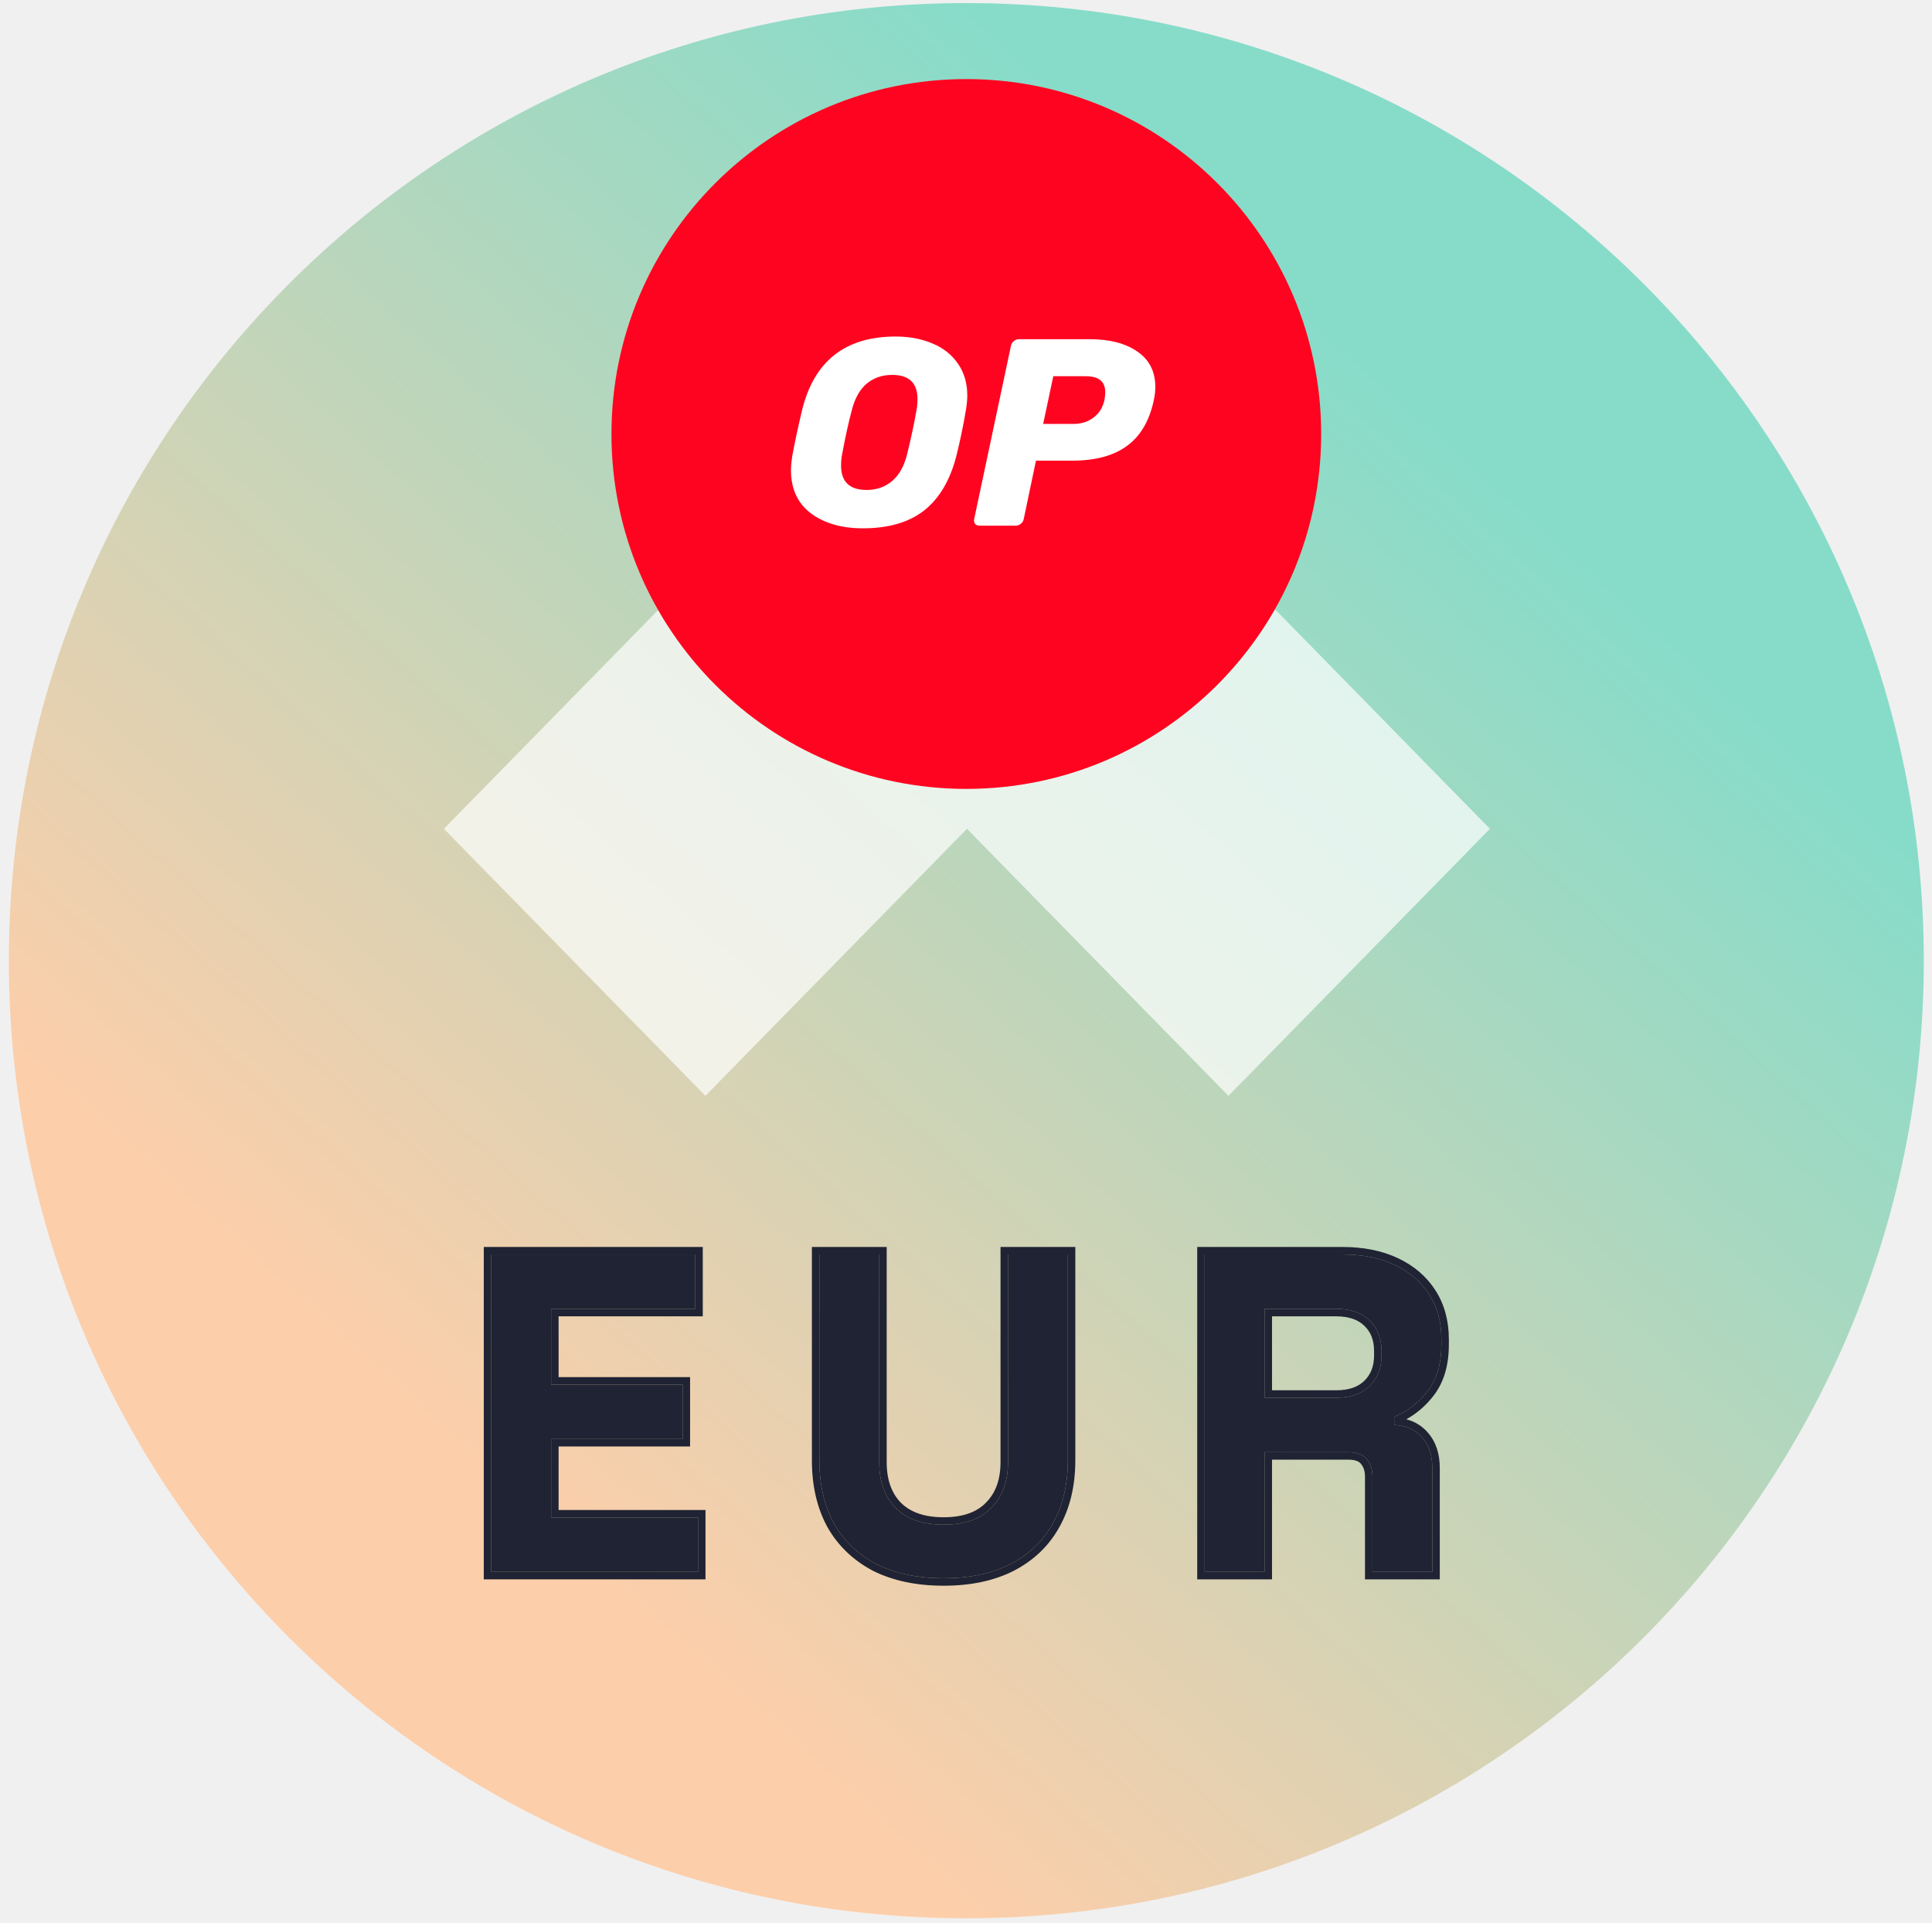
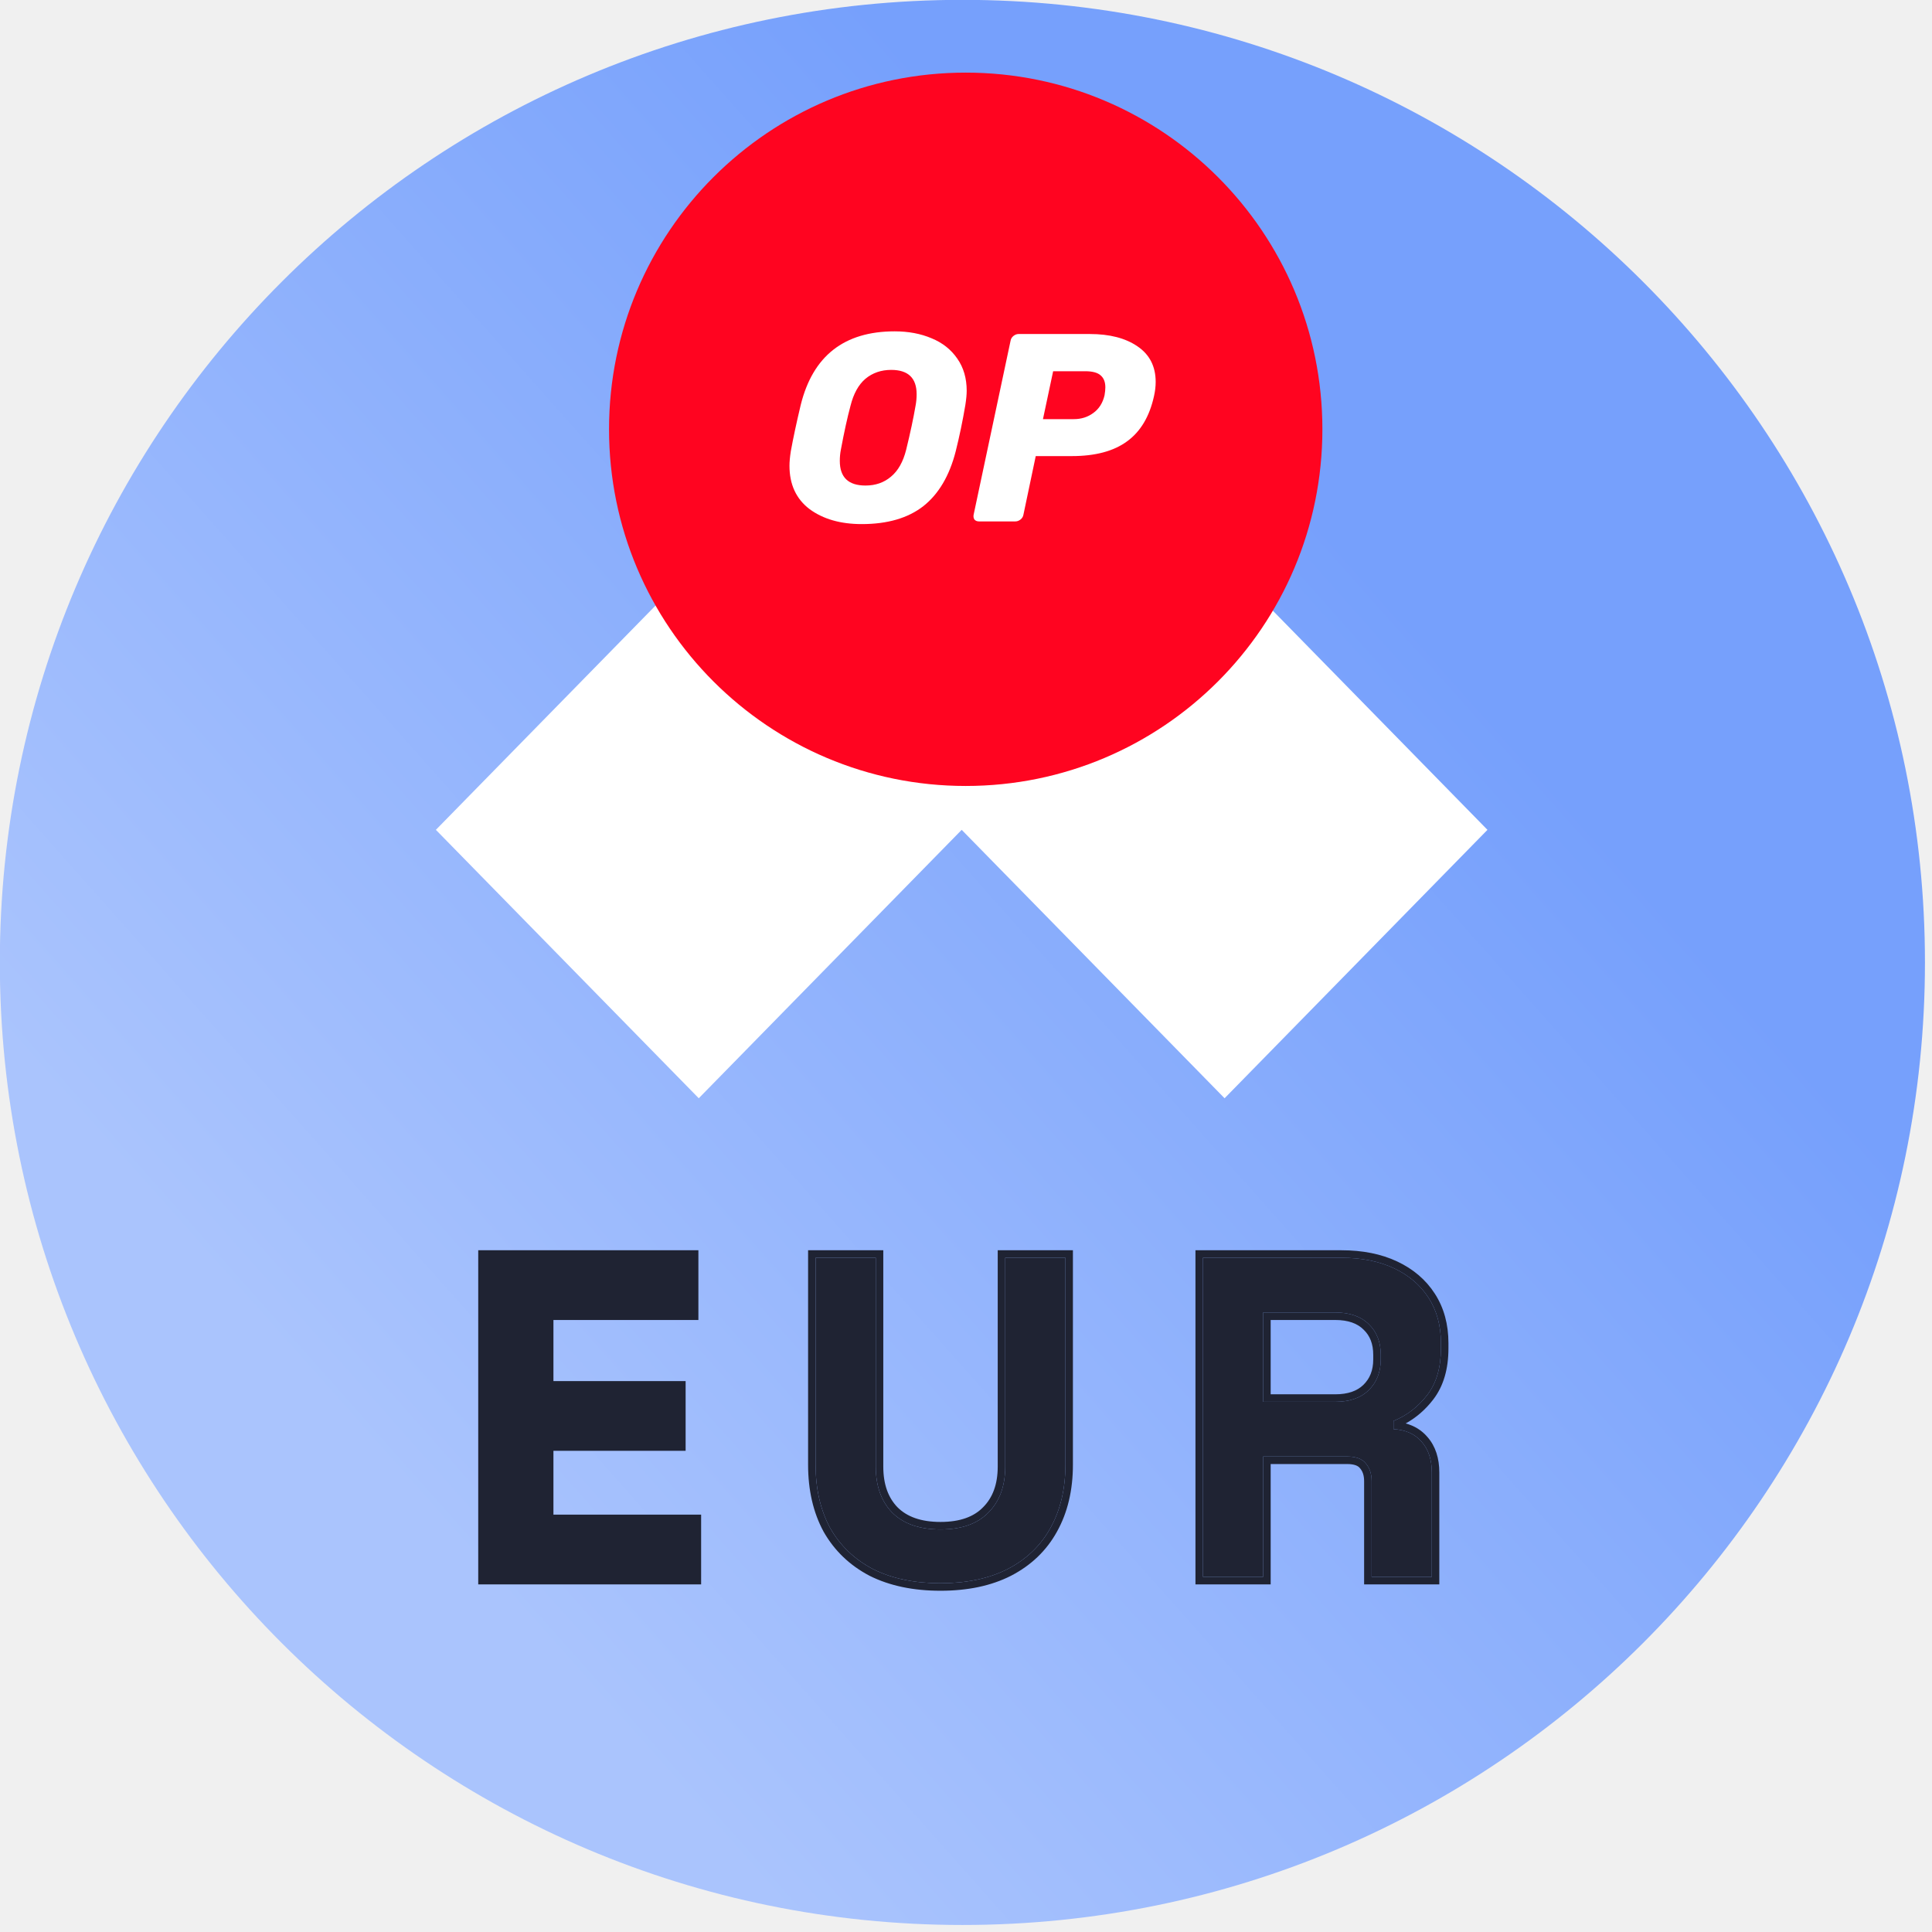
- <svg xmlns="http://www.w3.org/2000/svg" width="196" height="195" viewBox="0 0 196 195" fill="none">
-   <circle cx="98.032" cy="97.447" r="97.135" fill="url(#paint0_linear_3180_39637)" />
-   <g opacity="0.7">
-     <path d="M151.153 84.07L98.097 29.891L45.035 84.07L71.563 111.156L98.097 84.07L124.625 111.156L151.153 84.07Z" fill="white" />
+ <svg xmlns="http://www.w3.org/2000/svg" width="195" height="195" viewBox="0 0 195 195" fill="none">
+   <g clip-path="url(#clip0_6707_287856)">
+     <circle cx="97.136" cy="97.138" r="97.153" fill="url(#paint0_linear_6707_287856)" />
+     <path d="M150.132 83.757L97.065 29.569L43.994 83.757L70.527 110.849L97.065 83.757L123.599 110.849L150.132 83.757Z" fill="white" />
+     <path d="M94.927 159.799C92.289 159.799 90.02 159.324 88.118 158.373C86.247 157.391 84.805 156.011 83.793 154.232C82.811 152.422 82.321 150.291 82.321 147.837V126.949H88.394V148.021C88.394 149.984 88.946 151.533 90.05 152.668C91.185 153.803 92.811 154.37 94.927 154.37C97.044 154.37 98.654 153.803 99.758 152.668C100.893 151.533 101.46 149.984 101.46 148.021V126.949H107.534V147.837C107.534 150.291 107.027 152.422 106.015 154.232C105.034 156.011 103.592 157.391 101.69 158.373C99.82 159.324 97.565 159.799 94.927 159.799Z" fill="#1F2333" />
+     <path d="M121.418 159.155V126.949H135.405C137.43 126.949 139.193 127.302 140.696 128.007C142.199 128.713 143.365 129.709 144.193 130.998C145.021 132.286 145.435 133.804 145.435 135.553V136.105C145.435 138.037 144.975 139.601 144.055 140.798C143.135 141.994 142 142.868 140.65 143.42V144.248C141.877 144.31 142.828 144.739 143.503 145.536C144.177 146.303 144.515 147.331 144.515 148.619V159.155H138.442V149.493C138.442 148.757 138.242 148.159 137.844 147.699C137.476 147.239 136.847 147.009 135.957 147.009H127.492V159.155H121.418ZM127.492 141.488H134.761C136.203 141.488 137.322 141.104 138.12 140.337C138.948 139.54 139.362 138.497 139.362 137.209V136.749C139.362 135.461 138.963 134.433 138.166 133.666C137.368 132.869 136.233 132.47 134.761 132.47H127.492V141.488Z" fill="#1F2333" />
+     <path fill-rule="evenodd" clip-rule="evenodd" d="M48.269 159.913V126.191H70.49V133.228H55.859V139.395H69.201V146.433H55.859V152.876H70.766V159.913H48.269ZM87.772 159.048L87.765 159.044C85.77 157.998 84.22 156.516 83.134 154.607L83.13 154.6L83.126 154.594C82.074 152.654 81.562 150.393 81.562 147.837V126.191H89.152V148.021C89.152 149.834 89.657 151.175 90.59 152.135C91.541 153.085 92.948 153.612 94.927 153.612C96.91 153.612 98.296 153.083 99.214 152.139L99.222 152.132C100.184 151.17 100.702 149.831 100.702 148.021V126.191H108.291V147.837C108.291 150.395 107.763 152.659 106.678 154.6C105.62 156.517 104.065 158 102.038 159.047L102.034 159.049C100.032 160.066 97.654 160.557 94.927 160.557C92.199 160.557 89.808 160.066 87.778 159.051L87.772 159.048ZM106.015 154.232C107.027 152.422 107.534 150.291 107.534 147.837V126.949H101.46V148.021C101.46 149.984 100.893 151.533 99.758 152.668C98.654 153.803 97.044 154.37 94.927 154.37C92.811 154.37 91.185 153.803 90.05 152.668C88.946 151.533 88.394 149.984 88.394 148.021V126.949H82.321V147.837C82.321 150.291 82.811 152.422 83.793 154.232C84.805 156.011 86.247 157.391 88.118 158.373C90.02 159.324 92.289 159.799 94.927 159.799C97.565 159.799 99.82 159.324 101.69 158.373C103.592 157.391 105.034 156.011 106.015 154.232ZM120.66 159.913V126.191H135.405C137.517 126.191 139.395 126.559 141.018 127.321C142.639 128.082 143.919 129.169 144.83 130.588C145.748 132.015 146.193 133.68 146.193 135.553V136.105C146.193 138.157 145.703 139.898 144.655 141.26C143.876 142.273 142.95 143.079 141.878 143.671C142.749 143.904 143.493 144.354 144.076 145.041C144.899 145.979 145.273 147.199 145.273 148.619V159.913H137.683V149.493C137.683 148.9 137.526 148.49 137.27 148.195L137.261 148.184L137.251 148.173C137.088 147.969 136.736 147.767 135.957 147.767H128.25V159.913H120.66ZM127.492 147.009H135.957C136.847 147.009 137.476 147.239 137.844 147.699C138.242 148.159 138.442 148.757 138.442 149.493V159.155H144.515V148.619C144.515 147.331 144.177 146.303 143.503 145.536C142.828 144.739 141.877 144.31 140.65 144.248V143.42C142 142.868 143.135 141.994 144.055 140.798C144.975 139.601 145.435 138.037 145.435 136.105V135.553C145.435 133.804 145.021 132.286 144.193 130.998C143.365 129.709 142.199 128.713 140.696 128.007C139.193 127.302 137.43 126.949 135.405 126.949H121.418V159.155H127.492V147.009ZM137.635 134.208L137.629 134.202C137.014 133.587 136.096 133.228 134.761 133.228H128.25V140.73H134.761C136.068 140.73 136.976 140.385 137.594 139.791C138.255 139.155 138.603 138.318 138.603 137.209V136.749C138.603 135.63 138.264 134.813 137.64 134.213L137.635 134.208ZM138.12 140.337C137.322 141.104 136.203 141.488 134.761 141.488H127.492V132.47H134.761C136.233 132.47 137.368 132.869 138.166 133.666C138.963 134.433 139.362 135.461 139.362 136.749V137.209C139.362 138.497 138.948 139.54 138.12 140.337Z" fill="#1F2333" />
  </g>
-   <path d="M49.838 159.445V127.245H70.538V132.765H55.91V140.447H69.25V145.967H55.91V153.925H70.814V159.445H49.838Z" fill="#1F2333" />
-   <path d="M95.728 160.089C93.091 160.089 90.822 159.614 88.92 158.663C87.05 157.682 85.608 156.302 84.596 154.523C83.615 152.714 83.124 150.582 83.124 148.129V127.245H89.196V148.313C89.196 150.276 89.748 151.824 90.852 152.959C91.987 154.094 93.612 154.661 95.728 154.661C97.844 154.661 99.454 154.094 100.558 152.959C101.693 151.824 102.26 150.276 102.26 148.313V127.245H108.332V148.129C108.332 150.582 107.826 152.714 106.814 154.523C105.833 156.302 104.392 157.682 102.49 158.663C100.62 159.614 98.366 160.089 95.728 160.089Z" fill="#1F2333" />
-   <path d="M122.215 159.445V127.245H136.199C138.223 127.245 139.986 127.598 141.489 128.303C142.991 129.008 144.157 130.005 144.985 131.293C145.813 132.581 146.227 134.099 146.227 135.847V136.399C146.227 138.331 145.767 139.895 144.847 141.091C143.927 142.287 142.792 143.161 141.443 143.713V144.541C142.669 144.602 143.62 145.032 144.295 145.829C144.969 146.596 145.307 147.623 145.307 148.911V159.445H139.235V149.785C139.235 149.049 139.035 148.451 138.637 147.991C138.269 147.531 137.64 147.301 136.751 147.301H128.287V159.445H122.215ZM128.287 141.781H135.555C136.996 141.781 138.115 141.398 138.913 140.631C139.741 139.834 140.155 138.791 140.155 137.503V137.043C140.155 135.755 139.756 134.728 138.959 133.961C138.161 133.164 137.027 132.765 135.555 132.765H128.287V141.781Z" fill="#1F2333" />
-   <path fill-rule="evenodd" clip-rule="evenodd" d="M49.08 160.203V126.487H71.296V133.523H56.668V139.689H70.008V146.725H56.668V153.167H71.572V160.203H49.08ZM55.91 153.925V145.967H69.25V140.447H55.91V132.765H70.538V127.245H49.838V159.445H70.814V153.925H55.91ZM88.575 159.338L88.568 159.334C86.573 158.288 85.024 156.807 83.938 154.898L83.934 154.891L83.93 154.884C82.878 152.944 82.366 150.684 82.366 148.129V126.487H89.954V148.313C89.954 150.126 90.459 151.466 91.392 152.427C92.344 153.376 93.749 153.903 95.728 153.903C97.711 153.903 99.097 153.374 100.015 152.43L100.022 152.423C100.984 151.461 101.502 150.122 101.502 148.313V126.487H109.09V148.129C109.09 150.687 108.562 152.95 107.477 154.891C106.419 156.807 104.865 158.29 102.838 159.336L102.834 159.339C100.833 160.355 98.455 160.847 95.728 160.847C93.001 160.847 90.61 160.355 88.581 159.341L88.575 159.338ZM106.814 154.523C107.826 152.714 108.332 150.582 108.332 148.129V127.245H102.26V148.313C102.26 150.276 101.693 151.824 100.558 152.959C99.454 154.094 97.844 154.661 95.728 154.661C93.612 154.661 91.987 154.094 90.852 152.959C89.748 151.824 89.196 150.276 89.196 148.313V127.245H83.124V148.129C83.124 150.582 83.615 152.714 84.596 154.523C85.608 156.302 87.05 157.682 88.92 158.663C90.822 159.614 93.091 160.089 95.728 160.089C98.366 160.089 100.62 159.614 102.49 158.663C104.392 157.682 105.833 156.302 106.814 154.523ZM121.457 160.203V126.487H136.199C138.31 126.487 140.188 126.855 141.811 127.617C143.431 128.377 144.711 129.465 145.622 130.883C146.539 132.31 146.985 133.975 146.985 135.847V136.399C146.985 138.451 146.495 140.191 145.447 141.553C144.669 142.566 143.742 143.372 142.671 143.964C143.542 144.196 144.285 144.647 144.868 145.334C145.691 146.271 146.065 147.491 146.065 148.911V160.203H138.477V149.785C138.477 149.191 138.319 148.782 138.064 148.487L138.054 148.476L138.045 148.464C137.882 148.261 137.53 148.059 136.751 148.059H129.045V160.203H121.457ZM128.287 147.301H136.751C137.64 147.301 138.269 147.531 138.637 147.991C139.035 148.451 139.235 149.049 139.235 149.785V159.445H145.307V148.911C145.307 147.623 144.969 146.596 144.295 145.829C143.62 145.032 142.669 144.602 141.443 144.541V143.713C142.792 143.161 143.927 142.287 144.847 141.091C145.767 139.895 146.227 138.331 146.227 136.399V135.847C146.227 134.099 145.813 132.581 144.985 131.293C144.157 130.005 142.991 129.008 141.489 128.303C139.986 127.598 138.223 127.245 136.199 127.245H122.215V159.445H128.287V147.301ZM138.428 134.502L138.423 134.497C137.807 133.881 136.889 133.523 135.555 133.523H129.045V141.023H135.555C136.861 141.023 137.77 140.678 138.387 140.085C139.048 139.448 139.397 138.612 139.397 137.503V137.043C139.397 135.924 139.057 135.107 138.433 134.507L138.428 134.502ZM138.913 140.631C138.115 141.398 136.996 141.781 135.555 141.781H128.287V132.765H135.555C137.027 132.765 138.161 133.164 138.959 133.961C139.756 134.728 140.155 135.755 140.155 137.043V137.503C140.155 138.791 139.741 139.834 138.913 140.631Z" fill="#1F2333" />
-   <g clip-path="url(#clip0_3180_39637)">
-     <path d="M98.032 80.022C117.914 80.022 134.032 63.904 134.032 44.022C134.032 24.14 117.914 8.022 98.032 8.022C78.15 8.022 62.032 24.14 62.032 44.022C62.032 63.904 78.15 80.022 98.032 80.022Z" fill="#FF0420" />
-     <path d="M87.54 53.59C85.396 53.59 83.64 53.086 82.271 52.077C80.92 51.05 80.244 49.591 80.244 47.7C80.244 47.304 80.289 46.817 80.379 46.241C80.614 44.944 80.947 43.386 81.379 41.566C82.604 36.613 85.765 34.136 90.863 34.136C92.25 34.136 93.493 34.37 94.592 34.838C95.691 35.289 96.555 35.973 97.186 36.892C97.816 37.792 98.131 38.873 98.131 40.134C98.131 40.513 98.086 40.99 97.996 41.566C97.726 43.169 97.402 44.728 97.023 46.241C96.393 48.709 95.303 50.555 93.754 51.78C92.205 52.987 90.133 53.59 87.54 53.59ZM87.918 49.699C88.927 49.699 89.782 49.402 90.485 48.808C91.205 48.213 91.719 47.304 92.025 46.079C92.439 44.385 92.754 42.908 92.971 41.647C93.043 41.269 93.079 40.882 93.079 40.486C93.079 38.846 92.223 38.027 90.512 38.027C89.503 38.027 88.638 38.324 87.918 38.918C87.215 39.513 86.711 40.422 86.405 41.647C86.081 42.854 85.756 44.331 85.432 46.079C85.36 46.439 85.324 46.817 85.324 47.213C85.324 48.871 86.189 49.699 87.918 49.699Z" fill="white" />
-     <path d="M99.372 53.32C99.174 53.32 99.02 53.257 98.912 53.131C98.822 52.987 98.795 52.825 98.831 52.645L102.56 35.082C102.596 34.883 102.695 34.721 102.857 34.595C103.019 34.469 103.191 34.406 103.371 34.406H110.558C112.557 34.406 114.161 34.82 115.367 35.649C116.592 36.478 117.205 37.675 117.205 39.243C117.205 39.693 117.151 40.161 117.043 40.648C116.592 42.719 115.683 44.25 114.314 45.241C112.963 46.232 111.107 46.727 108.748 46.727H105.1L103.857 52.645C103.821 52.843 103.722 53.005 103.56 53.131C103.398 53.257 103.227 53.32 103.047 53.32H99.372ZM108.937 42.998C109.693 42.998 110.351 42.791 110.909 42.377C111.486 41.963 111.864 41.368 112.044 40.594C112.098 40.287 112.125 40.017 112.125 39.783C112.125 39.261 111.972 38.864 111.666 38.594C111.36 38.306 110.837 38.162 110.099 38.162H106.856L105.829 42.998H108.937Z" fill="white" />
+   <g clip-path="url(#clip1_6707_287856)">
+     <path d="M97.471 79.329C117.353 79.329 133.471 63.211 133.471 43.329C133.471 23.447 117.353 7.329 97.471 7.329C77.589 7.329 61.471 23.447 61.471 43.329C61.471 63.211 77.589 79.329 97.471 79.329Z" fill="#FF0420" />
+     <path d="M86.978 52.897C84.835 52.897 83.078 52.393 81.709 51.384C80.358 50.357 79.683 48.898 79.683 47.007C79.683 46.611 79.728 46.124 79.818 45.548C80.052 44.251 80.385 42.693 80.818 40.873C82.043 35.92 85.204 33.443 90.302 33.443C91.689 33.443 92.932 33.677 94.03 34.145C95.129 34.596 95.994 35.28 96.624 36.199C97.255 37.099 97.57 38.18 97.57 39.441C97.57 39.819 97.525 40.297 97.435 40.873C97.165 42.476 96.841 44.035 96.462 45.548C95.832 48.016 94.742 49.862 93.193 51.087C91.644 52.294 89.572 52.897 86.978 52.897ZM87.356 49.006C88.365 49.006 89.221 48.709 89.923 48.115C90.644 47.52 91.157 46.611 91.463 45.386C91.878 43.692 92.193 42.215 92.409 40.954C92.481 40.576 92.517 40.189 92.517 39.792C92.517 38.153 91.662 37.334 89.951 37.334C88.942 37.334 88.077 37.631 87.356 38.225C86.654 38.82 86.15 39.73 85.844 40.954C85.519 42.161 85.195 43.638 84.871 45.386C84.799 45.746 84.763 46.124 84.763 46.52C84.763 48.178 85.627 49.006 87.356 49.006Z" fill="white" />
+     <path d="M98.811 52.627C98.612 52.627 98.459 52.564 98.351 52.438C98.261 52.294 98.234 52.132 98.27 51.952L101.999 34.389C102.035 34.19 102.134 34.028 102.296 33.902C102.458 33.776 102.629 33.713 102.809 33.713H109.997C111.996 33.713 113.599 34.127 114.806 34.956C116.031 35.785 116.644 36.982 116.644 38.55C116.644 39 116.59 39.468 116.481 39.955C116.031 42.026 115.122 43.557 113.753 44.548C112.402 45.539 110.546 46.034 108.186 46.034H104.539L103.296 51.952C103.26 52.15 103.161 52.312 102.999 52.438C102.836 52.564 102.665 52.627 102.485 52.627H98.811ZM108.376 42.305C109.132 42.305 109.79 42.098 110.348 41.684C110.924 41.27 111.303 40.675 111.483 39.901C111.537 39.594 111.564 39.324 111.564 39.09C111.564 38.568 111.411 38.171 111.105 37.901C110.798 37.613 110.276 37.469 109.537 37.469H106.295L105.268 42.305H108.376Z" fill="white" />
  </g>
  <defs>
-     <linearGradient id="paint0_linear_3180_39637" x1="97.897" y1="0.576" x2="1.463" y2="108.039" gradientUnits="userSpaceOnUse">
-       <stop stop-color="#87DCC9" />
-       <stop offset="1" stop-color="#FDCEAA" />
+     <linearGradient id="paint0_linear_6707_287856" x1="31.488" y1="156.014" x2="140.009" y2="59.496" gradientUnits="userSpaceOnUse">
+       <stop offset="0.073" stop-color="#AAC4FD" />
+       <stop offset="1" stop-color="#76A0FC" />
    </linearGradient>
-     <clipPath id="clip0_3180_39637">
-       <rect width="72" height="72" fill="white" transform="translate(62.0322 8.02197)" />
+     <clipPath id="clip0_6707_287856">
+       <rect width="195" height="195" fill="white" />
+     </clipPath>
+     <clipPath id="clip1_6707_287856">
+       <rect width="72" height="72" fill="white" transform="translate(61.4709 7.32886)" />
    </clipPath>
  </defs>
</svg>
